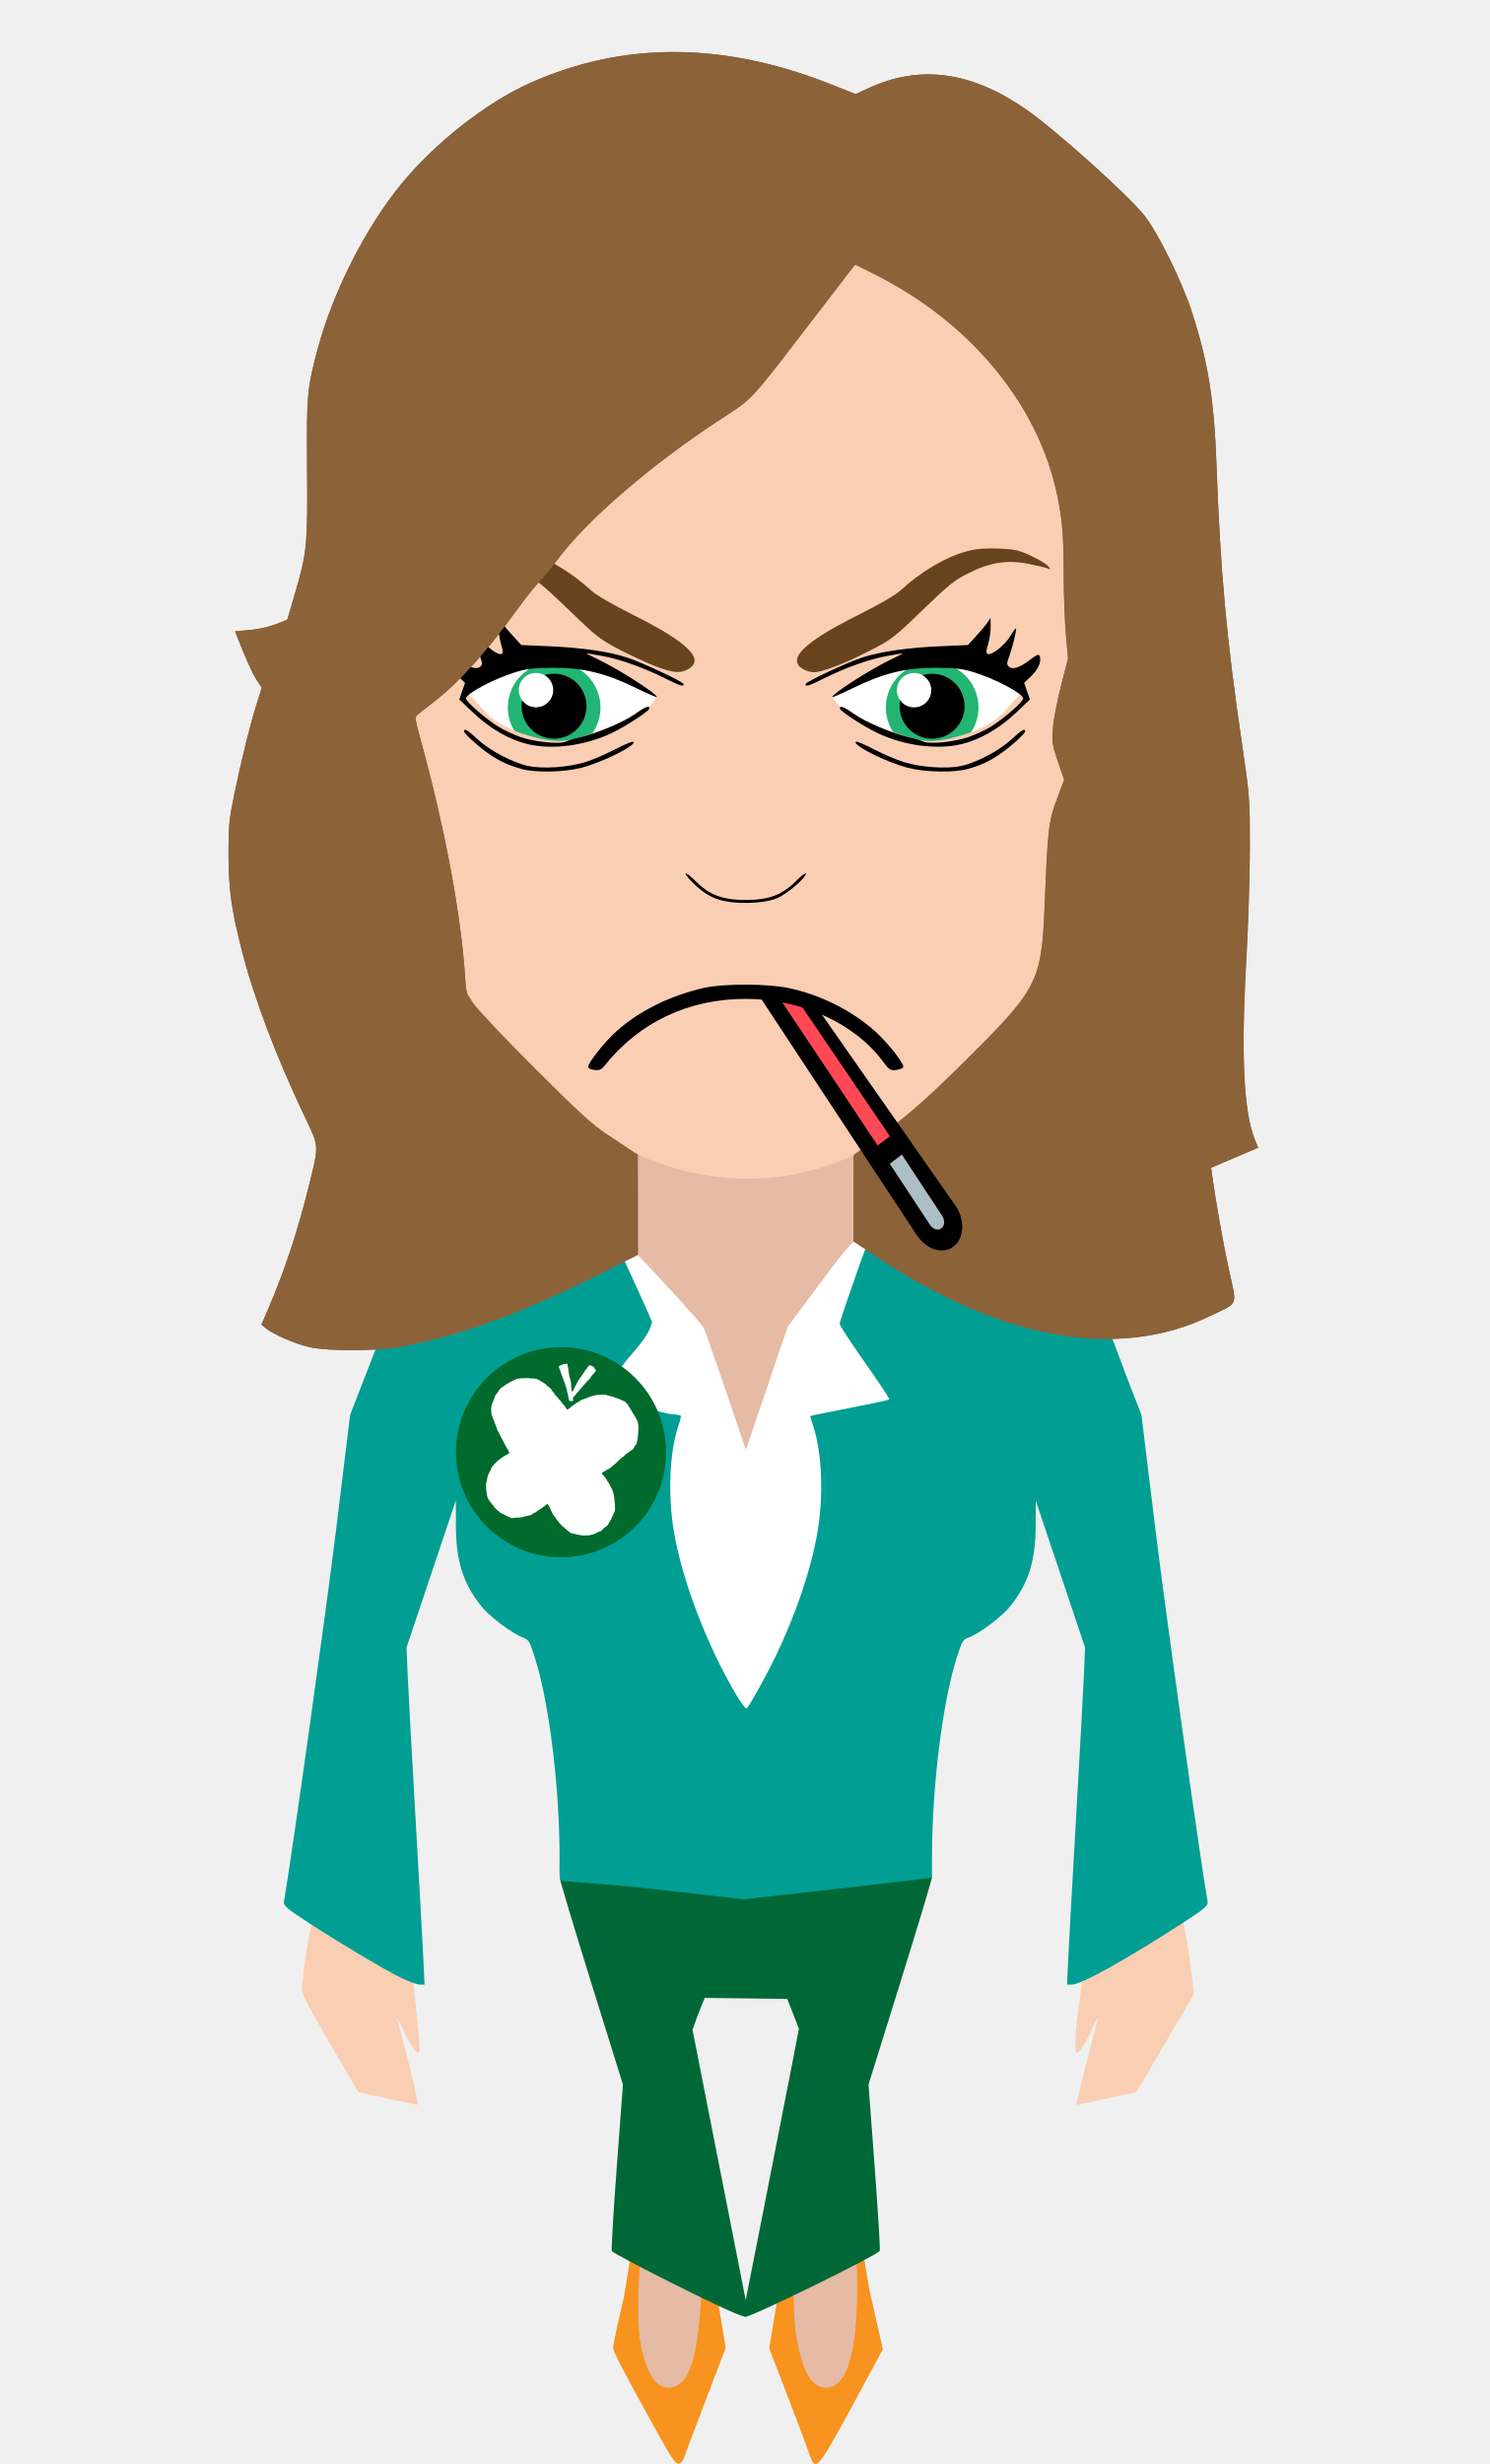
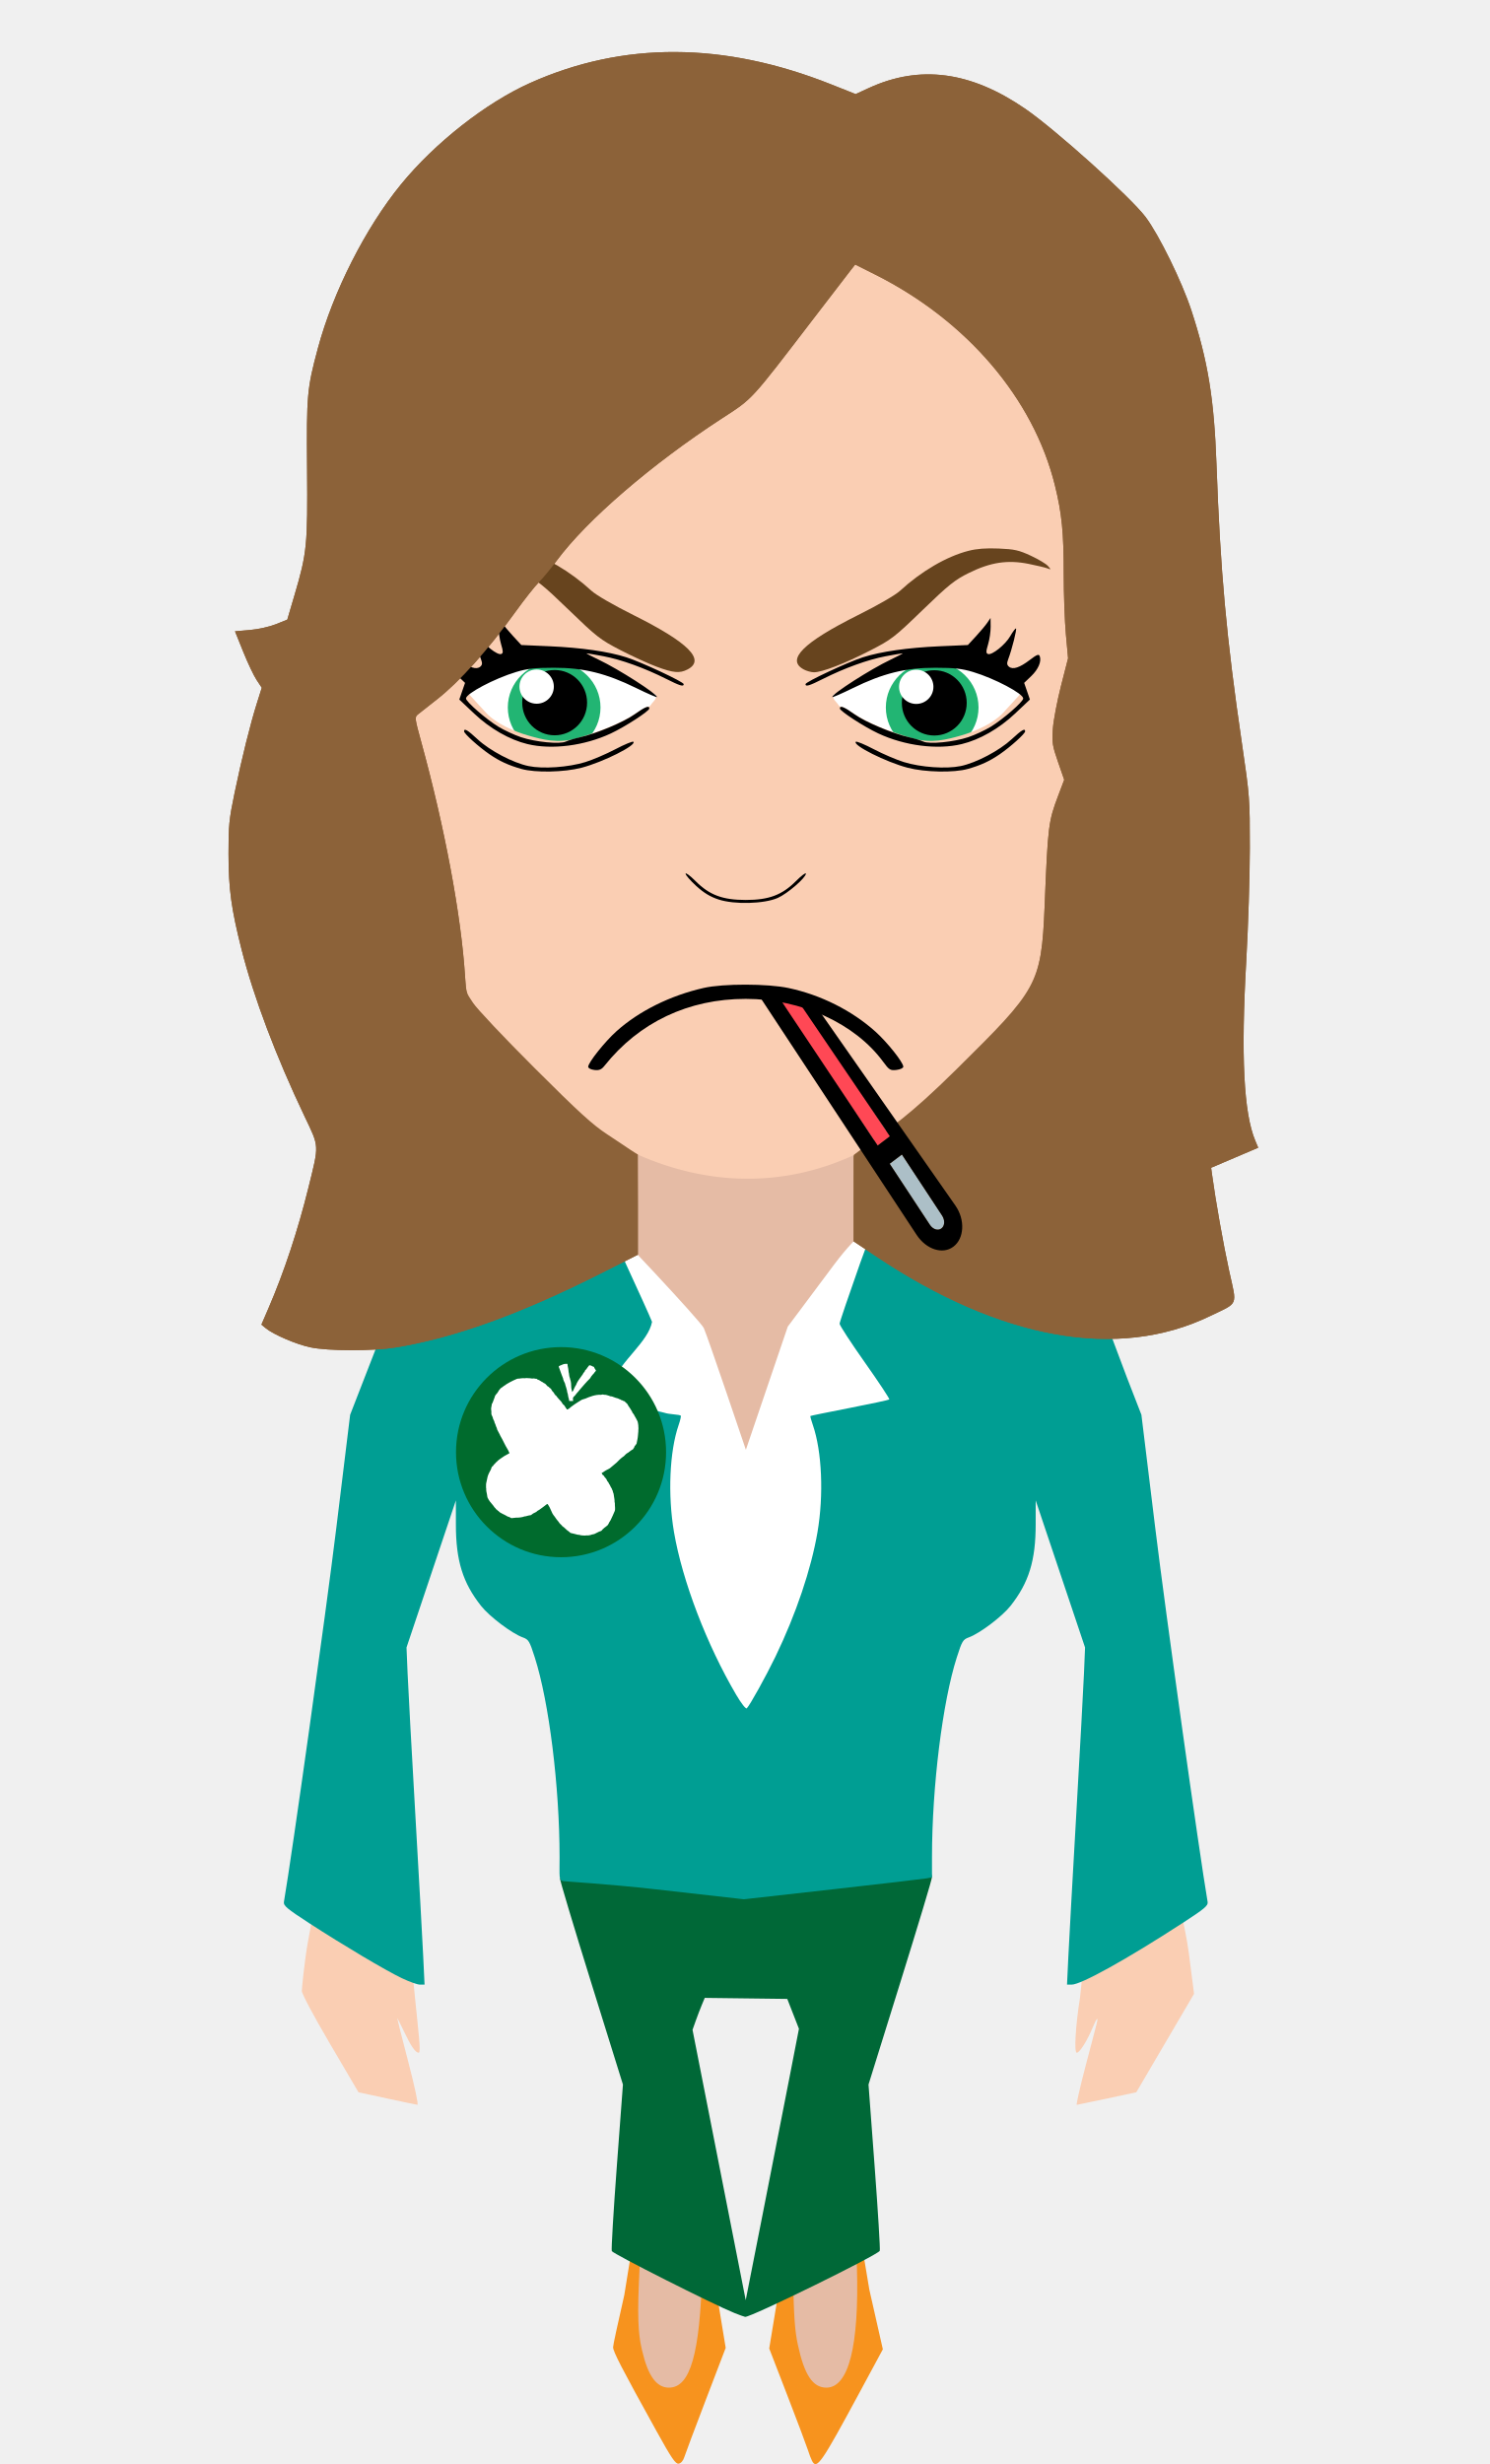
<svg xmlns="http://www.w3.org/2000/svg" version="1.1" viewBox="0 0 780 1290">
  <g id="id0:id0" transform="scale(3.7794 3.7796)">
    <path id="id0:path28" d="m89.36 331.59c-1.812-1.892-1.655-7.418-1.658-14.911-8e-4 -2.707 0.215-5.654 0.309-6.548l0.171-1.83 4.905 9e-3 5.414 0.103-0.145 6.639c-0.192 8.765-1.006 14.676-2.864 16.534-1.016 1.016-5.16 1.018-6.132 3e-3zm22.329 0.055c-1.584-1.333-2.544-6.839-2.961-13.673-0.154-2.515-0.199-5.674-0.1-7.02l0.187-2.571 5.353-0.041 4.818-0.058 0.169 2.645c0.41 6.411 1.157 14.394 0.159 17.752-1.007 3.388-5.685 4.599-7.625 2.966z" fill="#e5bba5" />
    <path id="id0:path397" d="m53.607 290.67-3.94-0.854-3.929-6.686c-2.314-3.938-3.926-6.962-3.921-7.356 4e-3 -0.368 0.391-4.334 0.859-6.873l0.851-4.617 4.018 2.541c2.21 1.398 5.255 3.204 6.766 4.013l2.749 1.472 0.469 4.734c0.411 4.149 0.829 7.297 0.492 7.297-0.457 0-1.07-0.881-2.043-2.938-0.521-1.1-0.946-1.927-0.946-1.838 0 0.09 0.695 2.827 1.544 6.084 0.887 3.4 1.422 5.911 1.257 5.897-0.158-0.013-2.06-0.408-4.227-0.878zm96.663-3.985c0.696-2.688 1.397-5.362 1.558-5.943 0.425-1.534 0.204-1.451-0.474 0.178-0.742 1.783-1.782 3.422-2.17 3.422-0.394 0-0.176-3.724 0.447-7.636l0.47-4.538 2.95-1.679c1.623-0.923 4.632-2.747 6.689-4.053l3.739-2.374 0.254 1.246c0.14 0.686 0.69 3.037 0.977 5.263l0.722 5.604-4.002 6.821-4.002 6.821-4.036 0.863c-2.22 0.475-4.115 0.869-4.212 0.877-0.097 8e-3 0.393-2.185 1.089-4.872z" fill="#faceb3" stroke-width=".266" />
    <path id="id0:path30" d="m90.961 336.76c-4.823-8.703-6.03-11.038-6.019-11.642 7e-3 -0.334 0.576-2.913 1.552-7.22l2.69-16.617-0.67 15.004c-0.269 6.026 0.097 7.796 0.462 9.361 0.808 3.465 1.987 5.083 3.703 5.083 2.973 0 4.296-4.744 4.606-16.007 0.096-3.493 0.214-11.624 0.316-11.26 0.102 0.364 0.93 9.524 1.632 13.799l1.308 7.96-2.749 7.186c-1.512 3.952-2.861 7.543-2.997 7.98-0.15 0.479-0.457 0.825-0.773 0.872-0.431 0.064-0.98-0.743-3.061-4.498zm21.539 4.105c-0.136-0.263-0.398-0.955-0.583-1.537s-1.462-3.975-2.84-7.541l-2.505-6.482 1.439-8.74c0.743-4.514 1.896-11.633 2.006-11.753 0.11-0.12-0.219 6.787-0.141 10.618 0.114 5.607 0.246 7.444 0.677 9.423 0.9 4.14 2.065 5.876 3.941 5.876 3.082 0 4.548-5.778 4.229-16.669l-0.603-10.752 2.324 13.851 1.871 8.258-3.203 5.936c-5.364 9.94-5.952 10.786-6.611 9.512z" fill="#f7931e" />
    <path id="id0:path4" d="m101.73 320.38c-2.853-1.142-16.827-8.198-16.97-8.568-0.083-0.216 0.231-5.495 0.697-11.731l0.848-11.337-4.426-14.209c-2.434-7.815-4.367-14.268-4.295-14.34 0.072-0.072 5.873-2.12 12.892-1.317l12.761 1.46 19.361-1.843c7.073-0.673 6.438 1.466 6.513 1.542 0.075 0.076-1.923 6.683-4.357 14.498l-4.426 14.209 0.848 11.337c0.466 6.236 0.787 11.497 0.712 11.692-0.218 0.568-17.836 9.213-18.648 9.151-0.104-8e-3 -0.784-0.253-1.512-0.544zm7.562-32.166 1.398-7.192-1.616-4.138-11.434-0.143-0.407 0.973c-0.224 0.535-0.605 1.53-0.847 2.212l-0.44 1.239 7.369 37.447 2.289-11.603c1.259-6.382 2.918-14.839 3.687-18.795z" fill="#006837" />
    <path id="id0:path1" d="m55.689 274.02c-2.304-1.106-8.127-4.563-12.854-7.631-3.078-1.998-3.586-2.424-3.5-2.93 1.167-6.835 5.813-39.996 7.253-51.767l1.922-15.72 4.012-10.321 22.997-9.134 2.636-9.011 2.265-0.519c1.246-0.286 2.682-0.585 3.191-0.665l0.926-0.145 6.218 8.356c3.42 4.596 6.427 8.789 6.683 9.318s1.689 4.563 3.185 8.966l2.719 8.005 5.802-17.056 6.405-8.572c3.523-4.715 6.446-8.694 6.496-8.844 0.057-0.171 1.256-0.011 3.23 0.43 1.726 0.386 3.164 0.732 3.195 0.768 0.03 0.037 0.642 2.07 1.359 4.519l1.304 4.453 11.496 4.566 11.484 4.358 2.018 5.368 2.006 5.16 1.922 15.72c1.439 11.771 6.085 44.933 7.253 51.767 0.086 0.507-0.421 0.932-3.5 2.93-7.733 5.02-14.031 8.516-15.34 8.516h-0.641l0.185-3.903c0.102-2.147 0.597-11.047 1.1-19.778s0.983-17.483 1.065-19.447l0.149-3.572-3.42-10.187-3.42-10.187-3.7e-4 3.307c-5.6e-4 5.033-0.945 8.089-3.498 11.319-1.15 1.455-4.26 3.803-5.75 4.342-0.832 0.301-0.952 0.499-1.682 2.778-1.975 6.165-3.431 17.885-3.436 27.644l-1e-3 2.823-0.728 0.139c-0.4 0.076-6.264 0.76-13.031 1.519l-12.303 1.38-12.171-1.374c-6.694-0.756-12.587-1.081-12.914-1.151-0.572-0.124-0.448-0.59-0.449-3.32-0.004-9.775-1.459-21.491-3.436-27.66-0.73-2.279-0.85-2.477-1.682-2.778-1.49-0.539-4.6-2.887-5.75-4.342-2.553-3.23-3.498-6.286-3.498-11.319l-3.68e-4 -3.307-6.84 20.373 0.149 3.572c0.082 1.965 0.561 10.716 1.065 19.447s0.999 17.632 1.1 19.778l0.185 3.903h-0.641c-0.353 0-1.471-0.398-2.486-0.885z" fill="#009e93" />
    <path id="id0:path3" d="m102.73 202.63c-0.283-0.778-1.629-4.688-2.991-8.69l-2.476-7.276-6.203-8.275c-3.412-4.551-6.101-11.512-6.043-11.557 0.057-0.044 0.733-0.203 1.569-0.384l1.521-0.328v-20.865h30.428v20.84l1.175 0.296c0.647 0.163 1.753 0.361 2.046 0.388 0.023 2e-3 -0.254 0.466-0.601 1.231-0.136 0.3-2.98 6.958-6.074 11.097l-5.626 7.526-2.906 8.482c-1.599 4.665-2.996 8.583-3.105 8.705-0.109 0.123-0.43-0.413-0.714-1.191z" fill="#e5bba5" />
    <path id="id0:path2" d="m102.01 234.78c-4.092-6.954-7.473-15.787-8.629-22.546-0.882-5.157-0.621-11.2 0.642-14.847 0.225-0.649 0.356-1.233 0.292-1.297-0.064-0.064-0.506-0.145-0.98-0.18-0.475-0.035-1.042-0.131-1.26-0.213-0.218-0.083-2.224-0.504-4.456-0.935-2.233-0.432-4.12-0.845-4.193-0.918-0.074-0.073 0.596-1.16 1.487-2.414 1.095-2.948 4.902-5.552 5.426-8.33-0.781-1.963-6.101-13.299-6.024-13.376 0.157-0.157 12.76 13.288 13.195 14.239 0.213 0.466 1.612 4.45 3.108 8.852l2.72 8.005 5.802-17.056 6.416-8.587c3.603-4.821 5.605-5.53 5.605-5.405 0 0.125-0.456 0.854-2.005 5.23s-2.824 8.135-2.832 8.353c-9e-3 0.218 1.568 2.638 3.503 5.377s3.458 5.042 3.383 5.116c-0.074 0.074-2.55 0.606-5.502 1.18-2.952 0.575-5.397 1.075-5.434 1.112-0.037 0.037 0.117 0.598 0.342 1.248 1.263 3.647 1.524 9.689 0.642 14.847-0.878 5.133-2.977 11.348-5.825 17.242-1.304 2.699-3.534 6.719-3.967 7.153-0.131 0.131-0.759-0.666-1.455-1.849z" fill="#fff" />
-     <circle id="id0:path3873-2" cx="77.73" cy="201.16" r="14.552" fill="#006b2d" fill-rule="evenodd" />
+     <ellipse id="id0:path3873-4" cx="77.73" cy="201.15" rx="14.552" ry="14.552" fill="#006b2d" fill-rule="evenodd" />
    <path id="id0:path2-1" class="st1" d="m79.406 194.06c0-0.119-0.049-0.286-0.025-0.406 0.025-0.119 0.192-0.286 0.288-0.358 0.143-0.192 0.286-0.382 0.454-0.55 0.071-0.071 0.143-0.19 0.214-0.263 0.215-0.239 0.407-0.478 0.623-0.717 0.239-0.286 0.502-0.549 0.764-0.813 0.072-0.071 0.119-0.19 0.167-0.263 0.119-0.167 0.264-0.335 0.407-0.478 0.024-0.047 0.071-0.096 0.096-0.143 0.071-0.072 0.167-0.143 0.167-0.263-0.072-0.072-0.143-0.215-0.192-0.288-0.024-0.024-0.024-0.071-0.047-0.094 0-0.096-0.096-0.119-0.143-0.119-0.143-0.072-0.335-0.192-0.527-0.192-0.024 0.024-0.047 0.047-0.071 0.072-0.096 0.094-0.143 0.214-0.239 0.31-0.049 0.049-0.072 0.143-0.119 0.192-0.024 0.024-0.096 0.047-0.119 0.071-0.049 0.049-0.049 0.145-0.096 0.215-0.047 0.072-0.096 0.143-0.167 0.192-0.025 0.071-0.049 0.119-0.096 0.19-0.263 0.407-0.597 0.766-0.813 1.195-0.047 0.096-0.072 0.192-0.119 0.288-0.024 0.047-0.072 0.096-0.096 0.143-0.071 0.143-0.143 0.286-0.215 0.431-0.024 0.024 0 0.071-0.024 0.094-0.024 0.049-0.143 0.264-0.19 0.288h-0.025c-0.024-0.239-0.119-0.431-0.119-0.621 0-0.358-0.024-0.789-0.143-1.101-0.024-0.071-0.024-0.19-0.071-0.263-0.096-0.239-0.072-0.525-0.145-0.741 0-0.072-0.024-0.143-0.024-0.215-0.024-0.143-0.047-0.429-0.096-0.574-0.047-0.119 0-0.286-0.071-0.358-0.049-0.024-0.119 0-0.168 0-0.263-0.024-0.502 0.096-0.717 0.192-0.071 0.024-0.263 0.096-0.286 0.143-0.024 0.049 0.047 0.239 0.072 0.288 0.119 0.286 0.19 0.572 0.31 0.86 0.072 0.19 0.143 0.382 0.215 0.549v0.096c0 0.024 0.047 0.049 0.047 0.072 0 0.047 0 0.071 0.025 0.119 0.071 0.143 0.119 0.263 0.19 0.406 0.024 0.072 0.024 0.143 0.049 0.215 0.094 0.215 0.143 0.502 0.214 0.717 0.025 0.096 0.025 0.192 0.049 0.286 0.119 0.288 0.096 0.55 0.19 0.813 0.072 0.168 0.025 0.239 0.096 0.382h0.527z" clip-rule="evenodd" fill="#fff" fill-rule="evenodd" stroke-width=".319" />
    <path id="id0:path3-1" class="st1" d="m69.178 192.51c-0.072 0.096-0.143 0.215-0.192 0.311-0.094 0.192-0.31 0.335-0.406 0.55-0.024 0.047-0.024 0.119-0.047 0.167-0.096 0.263-0.192 0.525-0.288 0.764-0.024 0.072-0.096 0.145-0.119 0.215 0 0.072 0 0.143-0.024 0.215-0.024 0.192-0.096 0.382-0.047 0.55v0.094c0 0.049 0.024 0.096 0.024 0.145 0 0.119-0.024 0.31 0.024 0.453 0.047 0.119 0.096 0.215 0.143 0.311 0.049 0.096 0.049 0.192 0.072 0.263 0.047 0.096 0.119 0.215 0.167 0.335 0 0.047 0.024 0.096 0.024 0.143 0.049 0.096 0.096 0.192 0.119 0.263 0.049 0.096 0.049 0.192 0.096 0.288 0.049 0.096 0.143 0.286 0.143 0.406 0.119 0.263 0.264 0.502 0.384 0.741 0.047 0.096 0.071 0.192 0.143 0.288 0.31 0.525 0.574 1.171 0.907 1.696 0.096 0.119 0.145 0.286 0.215 0.431 0.024 0.047 0.072 0.094 0.072 0.143-0.072 0.071-0.143 0.071-0.239 0.143-0.143 0.096-0.335 0.167-0.478 0.263-0.335 0.239-0.67 0.431-0.956 0.693-0.024 0.024-0.049 0.047-0.072 0.096-0.047 0.047-0.119 0.071-0.167 0.119-0.049 0.047-0.049 0.119-0.096 0.143-0.072 0.072-0.167 0.119-0.215 0.215-0.024 0.024-0.024 0.071-0.047 0.096-0.072 0.047-0.143 0.094-0.192 0.167-0.047 0.096-0.071 0.239-0.119 0.335-0.167 0.31-0.358 0.645-0.454 1.003-0.071 0.288-0.119 0.597-0.19 0.885-0.049 0.19 0 0.429-0.024 0.621 0 0.047 0.024 0.096 0.024 0.143-0.024 0.167 0.047 0.597 0.096 0.741 0.024 0.143 0.047 0.311 0.071 0.454 0.192 0.454 0.478 0.764 0.766 1.099 0.071 0.072 0.119 0.168 0.19 0.263 0.049 0.072 0.119 0.119 0.168 0.168 0.024 0.024 0.024 0.071 0.047 0.096 0.047 0.047 0.119 0.071 0.167 0.119 0.049 0.047 0.096 0.119 0.145 0.143h0.047c0 0.024 0.024 0.024 0.024 0.047 0.049 0.049 0.143 0.119 0.192 0.168 0.215 0.143 0.478 0.239 0.693 0.358 0.119 0.071 0.239 0.143 0.382 0.214 0.071 0.025 0.167 0.049 0.239 0.072 0.096 0.047 0.167 0.119 0.263 0.143 0.215-0.024 0.454-0.047 0.67-0.071 0.263 0.024 0.884-0.049 1.146-0.168 0.072 0 0.119-0.024 0.192-0.024 0.167-0.072 0.335-0.072 0.454-0.119 0.071 0 0.119-0.024 0.19-0.024 0.143-0.049 0.239-0.168 0.358-0.239 0.143-0.096 0.288-0.119 0.431-0.215 0.071-0.047 0.119-0.119 0.19-0.167 0.072-0.049 0.168-0.072 0.215-0.119 0.263-0.192 0.55-0.384 0.813-0.597 0.096-0.072 0.239-0.215 0.358-0.215 0.024 0.071 0.096 0.119 0.119 0.19 0.072 0.096 0.119 0.215 0.167 0.288 0.145 0.263 0.239 0.574 0.384 0.836 0.071 0.143 0.19 0.286 0.286 0.406 0.192 0.288 0.382 0.55 0.597 0.789 0.024 0.047 0.047 0.071 0.072 0.119 0.094 0.119 0.214 0.215 0.31 0.31 0.049 0.049 0.072 0.096 0.119 0.145 0.119 0.094 0.263 0.167 0.358 0.286 0.168 0.167 0.358 0.335 0.55 0.454 0.071 0.071 0.143 0.119 0.215 0.19 0.047 0 0.071 0 0.119 0.025 0.094 0.024 0.214 0.047 0.31 0.071 0.192 0.049 0.358 0.096 0.55 0.143 0.096 0.025 0.167 0 0.263 0.025 0.047 0 0.119 0.047 0.143 0.047 0.192 0.047 0.382 0.024 0.597 0.047 0.072 0 0.143-0.024 0.215-0.024 0.239 0.024 0.55-0.024 0.764-0.119 0.119-0.024 0.239-0.047 0.335-0.071 0.215-0.096 0.431-0.215 0.621-0.311 0.119-0.072 0.264-0.072 0.358-0.143 0.072-0.049 0.096-0.119 0.145-0.168 0.094-0.071 0.167-0.167 0.263-0.239 0.143-0.119 0.31-0.214 0.454-0.358 0.071-0.071 0.19-0.31 0.239-0.429 0.047-0.096 0.119-0.168 0.167-0.263 0.215-0.407 0.382-0.836 0.574-1.267 0.119-0.286 0-0.741 0.024-1.052-0.024-0.096-0.024-0.19-0.047-0.286 0.024-0.192-0.049-0.454-0.072-0.67 0-0.047-0.024-0.096-0.024-0.167 0-0.119-0.049-0.311-0.119-0.454-0.024-0.072-0.024-0.143-0.049-0.215-0.024-0.047-0.071-0.071-0.071-0.119 0-0.024 0-0.071-0.024-0.096-0.025-0.047-0.049-0.094-0.072-0.143-0.024-0.047-0.072-0.096-0.096-0.119v-0.071s-0.024-0.025-0.047-0.049c-0.024-0.047-0.049-0.096-0.049-0.167-0.024-0.024-0.047-0.049-0.071-0.049-0.072-0.119-0.096-0.214-0.168-0.333-0.047-0.049-0.094-0.119-0.143-0.168-0.047-0.096-0.071-0.167-0.119-0.263-0.071-0.119-0.19-0.215-0.263-0.311-0.047-0.071-0.072-0.143-0.119-0.19-0.047-0.049-0.119-0.049-0.143-0.096-0.024-0.047-0.119-0.192-0.143-0.239 0.19-0.119 0.406-0.263 0.597-0.382 0.19-0.119 0.429-0.192 0.597-0.335 0.286-0.239 0.597-0.502 0.884-0.741 0.143-0.143 0.286-0.288 0.431-0.431 0.143-0.119 0.286-0.263 0.429-0.358 0.049-0.047 0.096-0.047 0.143-0.096 0.096-0.071 0.168-0.19 0.264-0.263 0.047-0.047 0.119-0.119 0.167-0.143 0.047-0.024 0.096-0.024 0.143-0.072 0.119-0.094 0.263-0.214 0.407-0.31 0.094-0.072 0.214-0.119 0.31-0.192 0.024-0.024 0.024-0.071 0.049-0.119 0.024 0 0.024-0.024 0.047-0.024 0.047-0.072 0.047-0.119 0.072-0.192 0.047-0.119 0.167-0.214 0.239-0.31v-0.049c0.024-0.024 0.047-0.047 0.071-0.071 0.024-0.049 0-0.096 0.024-0.143 0.025-0.168 0.072-0.311 0.096-0.478 0.072-0.335 0.072-0.717 0.119-1.075v-0.145c0.024-0.143 0.024-0.406 0-0.549v-0.119c-0.024-0.192-0.047-0.358-0.096-0.55-0.119-0.286-0.31-0.574-0.453-0.836-0.049-0.071-0.049-0.143-0.119-0.215-0.025-0.047-0.096-0.094-0.145-0.167-0.024-0.047-0.024-0.096-0.047-0.143-0.167-0.288-0.358-0.597-0.55-0.86-0.047-0.072-0.071-0.168-0.119-0.215-0.071-0.096-0.167-0.143-0.239-0.215-0.047-0.047-0.071-0.096-0.119-0.143-0.047-0.024-0.119-0.024-0.167-0.049-0.047-0.024-0.119-0.071-0.167-0.094-0.049 0-0.072-0.025-0.119-0.025-0.072-0.024-0.119-0.094-0.192-0.119-0.047-0.024-0.072 0-0.119-0.024-0.047-0.024-0.072-0.047-0.119-0.071-0.119-0.049-0.215-0.072-0.335-0.096-0.167-0.049-0.358-0.143-0.525-0.192-0.072-0.024-0.143-0.024-0.215-0.024-0.215-0.072-0.431-0.167-0.67-0.215h-0.143c-0.096 0-0.167-0.024-0.263-0.047-0.096 0.024-0.167 0.024-0.263 0.047-0.741-0.047-1.553 0.263-2.151 0.527-0.168 0.071-0.382 0.094-0.55 0.19-0.167 0.096-0.335 0.215-0.502 0.311-0.335 0.215-0.621 0.406-0.932 0.645-0.143 0.119-0.382 0.382-0.597 0.358-0.024-0.047-0.047-0.071-0.024-0.119-0.024-0.024-0.047-0.024-0.072-0.047-0.094-0.119-0.143-0.263-0.239-0.382-0.047-0.072-0.143-0.119-0.214-0.192-0.072-0.096-0.119-0.215-0.192-0.311-0.143-0.167-0.286-0.31-0.431-0.478-0.071-0.094-0.143-0.19-0.239-0.286-0.024-0.047-0.047-0.072-0.071-0.119-0.024 0-0.072-0.024-0.096-0.024-0.024-0.024-0.024-0.096-0.047-0.119l-0.072-0.049c-0.047-0.071-0.047-0.119-0.096-0.19-0.071-0.096-0.167-0.168-0.239-0.263-0.071-0.096-0.096-0.215-0.167-0.288-0.049-0.071-0.143-0.071-0.192-0.143-0.047-0.047-0.096-0.119-0.143-0.143-0.047-0.024-0.119-0.049-0.167-0.096-0.119-0.119-0.215-0.286-0.358-0.358-0.049-0.024-0.072-0.024-0.119-0.047-0.049-0.025-0.096-0.096-0.145-0.119-0.047-0.025-0.094-0.025-0.143-0.049-0.047-0.024-0.047-0.071-0.096-0.096-0.024 0-0.071-0.024-0.094-0.024-0.049-0.024-0.072-0.071-0.119-0.096-0.145-0.071-0.264-0.119-0.407-0.167 0.119 0.024 0.072-0.047 0-0.047h-0.119c-0.119-0.025-0.239-0.049-0.358-0.049-0.024 0-0.047 0-0.096 0.024-0.119-0.024-0.239-0.024-0.358-0.047-0.167-0.024-0.333 0-0.478-0.024-0.071 0-0.143 0.024-0.239 0.024-0.167-0.024-0.429 0-0.597 0.024-0.143 0.049-0.358 0-0.502 0.072-0.668 0.286-1.266 0.597-1.792 0.979-0.071 0.047-0.143 0.119-0.215 0.167-0.094 0.072-0.19 0.096-0.263 0.192-0.071 0.024-0.047 0.143-0.143 0.167z" clip-rule="evenodd" fill="#fff" fill-rule="evenodd" stroke-width=".319" />
    <path id="id0:path5" d="m88.333 159.92s-0.719 2.356-2.193 2.291c-39.514-1.742-25.386-25.746-25.829-37.329-0.334-8.755-0.597-10.908-1.729-14.197-1.007-2.926-4.744-5.83-3.696-8.69 0.577-1.575 0.74-1.303 0.504-3.241-0.486-3.99 2.887-3.112 2.288-5.226-0.57-2.012-0.585-2.286-0.299-5.556 0.165-1.892 0.301-5.705 0.3-8.474-4.35e-4 -5.751 0.26-8.376 1.219-12.261 2.533-10.271 11.033-19.468 21.299-26.229 2.255-1.485 7.365-4.157 7.861-4.234 21.453-3.307-0.527-13.189 30.424-1.72l2.81 1.412c12.691 6.376 23.494 17.192 26.451 29.184 0.959 3.887 1.219 8.099 1.217 13.848-1e-3 2.769 0.134 6.531 0.3 8.361l0.302 3.326-0.977 3.818c-0.537 2.1-1.044 4.77-1.127 5.934-0.136 1.919-0.07 2.348 0.71 4.596l0.86 2.479-0.814 2.151c-1.381 3.651-1.444 4.153-1.899 15.381-0.329 8.106 7.309 41.311-25.094 37.522-2.981-0.349-2.916-3.066-2.916-3.066-9.961 4.586-20.396 4.166-29.974-0.08z" fill="#faceb3" />
    <path id="id0:path6" d="m42.996 186.63c-1.921-0.402-5.104-1.766-6.169-2.643l-0.612-0.504 0.97-2.246c2.174-5.034 4.08-10.783 5.557-16.765 1.48-5.995 1.506-5.534-0.54-9.823-3.955-8.293-7.06-16.517-8.74-23.152-1.423-5.619-1.794-8.346-1.803-13.229-0.007-3.916 0.081-4.788 0.847-8.461 1.016-4.868 2.172-9.514 3.092-12.427l0.668-2.115-0.718-1.085c-0.395-0.597-1.23-2.357-1.855-3.911l-1.137-2.826 2.056-0.177c1.164-0.1 2.736-0.45 3.623-0.807l1.567-0.63 1.01-3.427c1.718-5.827 1.819-6.853 1.733-17.504-0.083-10.23-0.008-11.06 1.5-16.674 2.095-7.801 6.598-16.676 11.513-22.691 4.691-5.741 11.762-11.294 17.864-14.029 12.924-5.793 26.864-5.731 41.743 0.187l3.378 1.343 1.799-0.829c7.087-3.267 14.125-2.341 21.686 2.854 4.185 2.875 14.552 12.189 16.669 14.976 1.847 2.431 5.059 8.978 6.371 12.987 2.287 6.987 3.144 12.24 3.471 21.269 0.536 14.836 1.374 24.035 3.517 38.63 1.084 7.383 1.107 7.688 1.103 14.552-2e-3 3.856-0.225 10.881-0.494 15.611-0.752 13.195-0.356 21.097 1.247 24.919l0.409 0.974-6.524 2.779 0.128 0.944c0.49 3.611 1.59 9.8 2.377 13.367 1.089 4.94 1.368 4.292-2.686 6.247-12.758 6.155-28.984 3.248-46.236-8.284l-3.11-2.079v-5.921l0.024-6.056 1.988-1.504c3.042-2.302 5.382-3.575 12.33-10.452 11.019-10.907 11.677-11.626 12.117-22.474 0.456-11.228 0.518-11.73 1.899-15.381l0.814-2.151-0.86-2.479c-0.78-2.247-0.846-2.677-0.71-4.596 0.083-1.164 0.59-3.835 1.127-5.934l0.977-3.818-0.302-3.326c-0.166-1.829-0.301-5.592-0.3-8.361 2e-3 -5.749-0.258-8.373-1.217-12.261-2.958-11.992-12.173-22.808-24.864-29.184l-2.81-1.412-0.624 0.794c-0.343 0.437-2.683 3.481-5.199 6.765-8.784 11.464-8.305 10.942-12.632 13.754-9.705 6.306-18.734 14.077-22.899 19.708-0.809 1.094-1.924 2.442-2.478 2.996-0.554 0.554-1.987 2.366-3.185 4.028-3.901 5.41-7.77 9.725-10.954 12.216-1.163 0.909-2.334 1.832-2.603 2.05-0.472 0.383-0.456 0.517 0.457 3.837 3.24 11.782 5.53 24.025 6.062 32.412 0.164 2.582 0.242 2.352 1.108 3.704 0.519 0.81 4.293 4.81 8.511 9.019 6.144 6.132 8.051 7.872 10.072 9.194 1.371 0.896 2.753 1.844 3.185 2.125l1.034 0.671 0.035 6.945v6.945l-5.226 2.633c-11.153 5.619-20.324 8.921-28.377 10.217-3.175 0.511-9.278 0.498-11.774-0.024z" fill="#8c6239" />
    <path id="id0:path8" d="m73.084 103.07c-2.529-0.612-5.176-2.135-7.39-4.251l-2.061-1.969 0.657-0.516c1.462-1.149 3.561-2.245 5.757-3.004 1.903-0.658 2.874-0.825 5.427-0.932 3.273-0.137 6.662 0.246 7.925 0.897 0.393 0.202 0.943 0.368 1.222 0.368 0.684 0 3.141 1.017 4.277 1.77 0.507 0.336 1.125 0.611 1.373 0.611 0.733 0 0.844 0.525 0.246 1.161-0.306 0.326-0.557 0.725-0.557 0.886 0 0.396-3.239 2.526-5.325 3.502-3.663 1.714-8.183 2.292-11.551 1.476z" fill="#fff" />
    <ellipse id="id0:path8077-5" cx="76.776" cy="97.993" rx="6.421" ry="6.314" fill="#22b573" fill-rule="evenodd" stroke-width=".601" />
-     <circle id="id0:path7849-6" cx="76.758" cy="97.818" r="4.498" fill-rule="evenodd" stroke-width=".357" />
-     <circle id="id0:path7408-7" cx="74.261" cy="95.594" r="2.381" fill="#fff" fill-rule="evenodd" stroke-width=".265" />
    <path id="id0:path8-2" d="m133.24 103.07c2.529-0.612 5.176-2.135 7.39-4.251l2.061-1.969-0.657-0.516c-1.462-1.149-3.561-2.245-5.757-3.004-1.903-0.658-2.874-0.825-5.427-0.932-3.273-0.137-6.662 0.246-7.925 0.897-0.393 0.202-0.943 0.368-1.222 0.368-0.684 0-3.141 1.017-4.277 1.77-0.507 0.336-1.125 0.611-1.373 0.611-0.733 0-0.844 0.525-0.246 1.161 0.306 0.326 0.557 0.725 0.557 0.886 0 0.396 3.239 2.526 5.325 3.502 3.663 1.714 8.183 2.292 11.551 1.476z" fill="#fff" />
    <ellipse id="id0:path8077-5-4" cx="129.15" cy="98" rx="6.421" ry="6.314" fill="#22b573" fill-rule="evenodd" stroke-width=".601" />
    <path id="id0:path9-5" d="m144.94 100.8v-3.704h-2.398l-1.042-1.107-2.503 2.73c-1.407 1.535-3.965 2.618-5.831 3.156-2.047 0.59-4.139 1.127-6.666 0.414-2.379-0.671-5.936-1.919-8.082-3.371-0.835-0.565-1.684-1.027-1.886-1.027s-0.516-0.179-0.697-0.397c-0.285-0.343-2.086-0.397-13.23-0.397-11.144 0 0.265 7.409 0.265 7.409h42.07z" fill="#faceb3" />
-     <circle id="id0:path7849-6-9" cx="129.14" cy="97.826" r="4.498" fill-rule="evenodd" stroke-width=".357" />
    <path id="id0:path7-7" d="m134.09 106.51c1.772-0.499 3.024-1.076 4.429-2.041 1.503-1.033 3.509-2.843 3.509-3.167 0-0.475-0.48-0.194-1.873 1.1-1.697 1.575-4.901 3.262-7.045 3.709-2.017 0.42-5.53 0.176-7.883-0.549-1.019-0.314-2.893-1.116-4.165-1.783-1.272-0.667-2.395-1.131-2.494-1.031-0.474 0.474 4.205 2.818 7.173 3.595 2.414 0.632 6.416 0.712 8.351 0.167zm-0.851-3.441c2.496-0.604 5.178-2.138 7.39-4.226l2.061-1.945-0.399-1.154-0.399-1.154 0.974-0.932c0.99-0.948 1.46-2.051 1.182-2.775-0.123-0.322-0.394-0.217-1.372 0.529-1.412 1.078-2.351 1.383-2.886 0.939-0.289-0.24-0.316-0.481-0.115-1.01 0.524-1.378 1.257-4.291 1.079-4.289-0.1 0.001-0.455 0.481-0.789 1.065-0.674 1.18-2.545 2.68-3.085 2.473-0.286-0.11-0.282-0.35 0.018-1.35 0.201-0.669 0.36-1.763 0.352-2.431l-0.014-1.215-0.448 0.661c-0.247 0.364-0.954 1.208-1.571 1.877l-1.123 1.215-3.905 0.172c-4.439 0.196-8.144 0.729-10.652 1.532-2.091 0.67-7.938 3.404-7.938 3.713 0 0.393 0.504 0.241 2.447-0.737 2.944-1.482 6.199-2.659 8.629-3.12 1.217-0.231 2.288-0.415 2.381-0.41 0.093 0.005-0.664 0.404-1.683 0.886-2.727 1.291-8.07 4.712-8.07 5.168 0 0.091 1.28-0.462 2.845-1.229 4.204-2.061 7.32-2.83 11.443-2.825 2.644 0.004 3.694 0.122 5.235 0.589 3.017 0.914 6.934 2.984 6.935 3.664 6.8e-4 0.447-2.794 2.881-4.498 3.918-0.8 0.487-2.2 1.136-3.111 1.442-2.013 0.676-5.4 1.008-6.225 0.611-0.322-0.155-1.181-0.416-1.909-0.579-2.308-0.517-6.103-2.109-7.621-3.196-1.458-1.044-2.036-1.273-2.036-0.806 0 0.355 3.359 2.533 5.325 3.453 3.663 1.714 8.183 2.292 11.551 1.476zm-39.367-8.305v0z" />
    <path id="id0:path9" d="m61.385 100.8v-3.704h2.398l1.042-1.107 2.503 2.73c1.407 1.535 3.965 2.618 5.831 3.156 2.047 0.59 4.139 1.127 6.666 0.414 2.379-0.671 5.936-1.919 8.082-3.371 0.835-0.565 1.684-1.027 1.886-1.027s0.516-0.179 0.697-0.397c0.285-0.343 2.086-0.397 13.229-0.397 11.144 0-0.265 7.409-0.265 7.409h-42.07z" fill="#faceb3" />
-     <circle id="id0:path7408-7-7" cx="126.64" cy="95.602" r="2.381" fill="#fff" fill-rule="evenodd" stroke-width=".265" />
    <path id="id0:path7" d="m72.233 106.51c-1.772-0.499-3.024-1.076-4.429-2.041-1.503-1.033-3.509-2.843-3.509-3.167 0-0.475 0.48-0.194 1.873 1.1 1.697 1.575 4.901 3.262 7.045 3.709 2.017 0.42 5.53 0.176 7.883-0.549 1.019-0.314 2.893-1.116 4.165-1.783 1.272-0.667 2.395-1.131 2.494-1.031 0.474 0.474-4.205 2.818-7.173 3.595-2.414 0.632-6.416 0.712-8.351 0.167zm0.851-3.441c-2.496-0.604-5.178-2.138-7.39-4.226l-2.061-1.945 0.797-2.309-0.974-0.932c-0.99-0.948-1.46-2.051-1.182-2.775 0.123-0.322 0.394-0.217 1.372 0.529 1.412 1.078 2.351 1.383 2.886 0.939 0.289-0.24 0.316-0.481 0.115-1.01-0.524-1.378-1.257-4.291-1.079-4.289 0.1 0.001 0.455 0.481 0.789 1.065 0.674 1.18 2.545 2.68 3.085 2.473 0.286-0.11 0.282-0.35-0.018-1.35-0.201-0.669-0.36-1.763-0.352-2.431l0.014-1.215 0.448 0.661c0.247 0.364 0.954 1.208 1.571 1.877l1.123 1.215 3.905 0.172c4.439 0.196 8.144 0.729 10.652 1.532 2.091 0.67 7.938 3.404 7.938 3.713 0 0.393-0.504 0.241-2.447-0.737-2.944-1.482-6.199-2.659-8.629-3.12-1.217-0.231-2.288-0.415-2.381-0.41-0.093 0.005 0.664 0.404 1.683 0.886 2.727 1.291 8.07 4.712 8.07 5.168 0 0.091-1.28-0.462-2.845-1.229-4.204-2.061-7.32-2.83-11.443-2.825-2.644 0.004-3.694 0.122-5.235 0.589-3.017 0.914-6.934 2.984-6.935 3.664-6.82e-4 0.447 2.794 2.881 4.498 3.918 0.8 0.487 2.2 1.136 3.111 1.442 2.013 0.676 5.4 1.008 6.225 0.611 0.322-0.155 1.181-0.416 1.909-0.579 2.308-0.517 6.103-2.109 7.621-3.196 1.458-1.044 2.036-1.273 2.036-0.806 0 0.355-3.359 2.533-5.325 3.453-3.663 1.714-8.183 2.292-11.551 1.476zm39.366-8.305v0z" />
+     <rect id="id0:rect50" class="cls-1" x="62.606" y="186.66" width="30.785" height="30.785" fill="none" stroke-width=".181" />
+     <ellipse id="id0:path3873-4-1" cx="76.844" cy="97.329" rx="4.494" ry="4.522" fill-rule="evenodd" />
+     <ellipse id="id0:path3873-4-1-7" cx="74.351" cy="95.106" rx="2.381" ry="2.371" fill="#fff" fill-rule="evenodd" />
+     <ellipse id="id0:path3873-4-1-2" cx="129.44" cy="97.36" rx="4.494" ry="4.522" fill-rule="evenodd" />
+     <ellipse id="id0:path3873-4-1-7-3" cx="126.94" cy="95.136" rx="2.381" ry="2.371" fill="#fff" fill-rule="evenodd" />
  </g>
  <g id="id1:id1" transform="scale(3.7794 3.7796)">
    <path id="id1:path1" d="m90.966 92.347c-1.12-0.417-3.38-1.452-5.022-2.302-2.778-1.438-3.272-1.823-7.135-5.556-3.607-3.487-4.442-4.156-6.388-5.12-3.003-1.488-5.374-1.849-8.293-1.262-1.145 0.23-2.321 0.51-2.612 0.622-0.512 0.197-0.514 0.186-0.057-0.336 0.26-0.297 1.331-0.937 2.381-1.424 1.647-0.763 2.255-0.899 4.436-0.99 1.762-0.073 3.03 0.024 4.189 0.32 3.025 0.775 6.531 2.821 9.47 5.526 0.657 0.605 3.016 1.97 5.821 3.37 7.656 3.82 10.04 6.221 7.489 7.54-1.076 0.556-1.951 0.477-4.281-0.389zm20.378 0.377c-2.465-1.338-0.068-3.731 7.542-7.528 2.805-1.4 5.164-2.765 5.821-3.37 2.939-2.705 6.445-4.75 9.47-5.526 1.158-0.297 2.426-0.394 4.189-0.32 2.181 0.091 2.789 0.227 4.436 0.99 1.05 0.486 2.121 1.127 2.381 1.424 0.457 0.522 0.455 0.533-0.057 0.336-0.291-0.112-1.466-0.392-2.612-0.622-2.918-0.587-5.29-0.226-8.293 1.262-1.946 0.964-2.779 1.632-6.386 5.12-3.945 3.814-4.304 4.091-7.32 5.637-3.491 1.79-6.651 3.01-7.752 2.994-0.392-0.006-1.031-0.184-1.421-0.396z" fill="#67441e" />
    <path id="id1:path6" d="m42.996 186.63c-1.921-0.402-5.104-1.766-6.169-2.643l-0.612-0.504 0.97-2.246c2.174-5.034 4.08-10.783 5.557-16.765 1.48-5.995 1.506-5.534-0.54-9.823-3.955-8.293-7.06-16.517-8.74-23.152-1.423-5.619-1.794-8.346-1.803-13.229-0.007-3.916 0.081-4.788 0.847-8.461 1.016-4.868 2.172-9.514 3.092-12.427l0.668-2.115-0.718-1.085c-0.395-0.597-1.23-2.357-1.855-3.911l-1.137-2.826 2.056-0.177c1.164-0.1 2.736-0.45 3.623-0.807l1.567-0.63 1.01-3.427c1.718-5.827 1.819-6.853 1.733-17.504-0.083-10.23-0.008-11.06 1.5-16.674 2.095-7.801 6.598-16.676 11.513-22.691 4.691-5.741 11.762-11.294 17.864-14.029 12.924-5.793 26.864-5.731 41.743 0.187l3.378 1.343 1.799-0.829c7.087-3.267 14.125-2.341 21.686 2.854 4.185 2.875 14.552 12.189 16.669 14.976 1.847 2.431 5.059 8.978 6.371 12.987 2.287 6.987 3.144 12.24 3.471 21.269 0.536 14.836 1.374 24.035 3.517 38.63 1.084 7.383 1.107 7.688 1.103 14.552-2e-3 3.856-0.225 10.881-0.494 15.611-0.752 13.195-0.356 21.097 1.247 24.919l0.409 0.974-6.524 2.779 0.128 0.944c0.49 3.611 1.59 9.8 2.377 13.367 1.089 4.94 1.368 4.292-2.686 6.247-12.758 6.155-28.984 3.248-46.236-8.284l-3.11-2.079v-11.842l2.011-1.11c3.34-1.843 5.382-3.575 12.33-10.452 11.019-10.907 11.677-12.156 12.117-23.003 0.456-11.228 0.518-11.73 1.899-15.381l0.814-2.151-0.86-2.479c-0.78-2.247-0.846-2.677-0.71-4.596 0.083-1.164 0.59-3.835 1.127-5.934l0.977-3.818-0.302-3.326c-0.166-1.829-0.301-5.592-0.3-8.361 2e-3 -5.749-0.258-8.373-1.217-12.261-2.958-11.992-12.173-22.808-24.864-29.184l-2.81-1.412-0.624 0.794c-0.343 0.437-2.683 3.481-5.199 6.765-8.784 11.464-8.305 10.942-12.632 13.754-9.705 6.306-18.734 14.077-22.899 19.708-0.809 1.094-1.924 2.442-2.478 2.996-0.554 0.554-1.987 2.366-3.185 4.028-3.901 5.41-7.77 9.725-10.954 12.216-1.163 0.909-2.334 1.832-2.603 2.05-0.472 0.383-0.456 0.517 0.457 3.837 3.24 11.782 5.53 24.025 6.062 32.412 0.164 2.582 0.242 2.881 1.108 4.233 0.519 0.81 4.293 4.81 8.511 9.019 6.144 6.132 8.051 7.872 10.072 9.194 1.371 0.896 2.889 1.773 3.373 1.948l0.881 0.318v13.89l-5.226 2.633c-11.153 5.619-20.324 8.921-28.377 10.217-3.175 0.511-9.278 0.498-11.774-0.024z" fill="#8c6239" />
  </g>
  <g id="id2:id2" transform="scale(3.7794 3.7796)">
    <g id="id2:XMLID_26_" transform="matrix(-.006137 .13752 -.12294 -.039787 134.96 133.36)">
      <g id="id2:g3">
        <path id="id2:path1" d="m212.47 98.092-120.78 125.36c-15.324-11.16 13.833-3.249-1.725-8.126-1.518-0.588-4.975-15.164-5.202-14.939l114.59-115.4z" fill="#ff4855" />
        <path id="id2:path2" d="m274.42 23.302c3.54 3.54 3.54 9.3 0 12.84l-47.72 47.72-13.11-13.12 47.72-47.71c3.54-3.54 9.29-3.54 12.83 0z" fill="#acbfc7" />
        <path id="id2:path3" d="m288.65 9.073c11.39 11.39 11.39 29.92 0 41.31l-184.03 184.03c-32.272-24.692-7.429-48.46-20.133-50.794l162.58-174.83c10.992-11.82 29.92-11.39 41.31 0zm-14.23 27.07c3.54-3.54 3.54-9.3 0-12.84l-0.28-0.27c-3.54-3.54-9.29-3.54-12.83 0l-47.72 47.71 13.11 13.12zm-61.95 61.95-13.12-13.11-108.73 112.72c-2.495 2.587 12.414 15.967 1.32 17.944-2.48-0.66-3.929 4.307-1.451 4.388 21.347 0.699 3.394-6.766 0.921 0.664 2.077-1.656 92.46-94.009 121.06-122.61z" />
      </g>
    </g>
    <path id="id2:path8" d="m82.352 148.21c-0.495-0.054-0.86-0.244-0.86-0.448 0-0.578 2.307-3.472 3.922-4.921 3.108-2.788 7.441-4.939 12.076-5.994 2.7-0.615 8.87-0.606 11.779 0.016 4.465 0.955 8.762 3.112 12.023 6.038 1.629 1.461 3.856 4.263 3.856 4.853 0 0.191-0.41 0.387-0.941 0.449-0.865 0.101-1.015 9e-3 -1.861-1.144-3.886-5.294-11.332-8.698-19.026-8.698-7.94 0-14.779 3.241-19.579 9.278-0.411 0.517-0.721 0.645-1.389 0.572zm17.214-23.611c-1.164-0.381-2.063-0.924-3.109-1.88-0.809-0.74-1.472-1.504-1.472-1.698s0.629 0.276 1.397 1.044c1.912 1.912 3.737 2.595 6.937 2.595s5.025-0.683 6.937-2.595c0.768-0.768 1.397-1.243 1.397-1.054 0 0.569-2.555 2.776-3.9 3.368-1.88 0.828-5.99 0.938-8.188 0.22z" />
  </g>
</svg>
